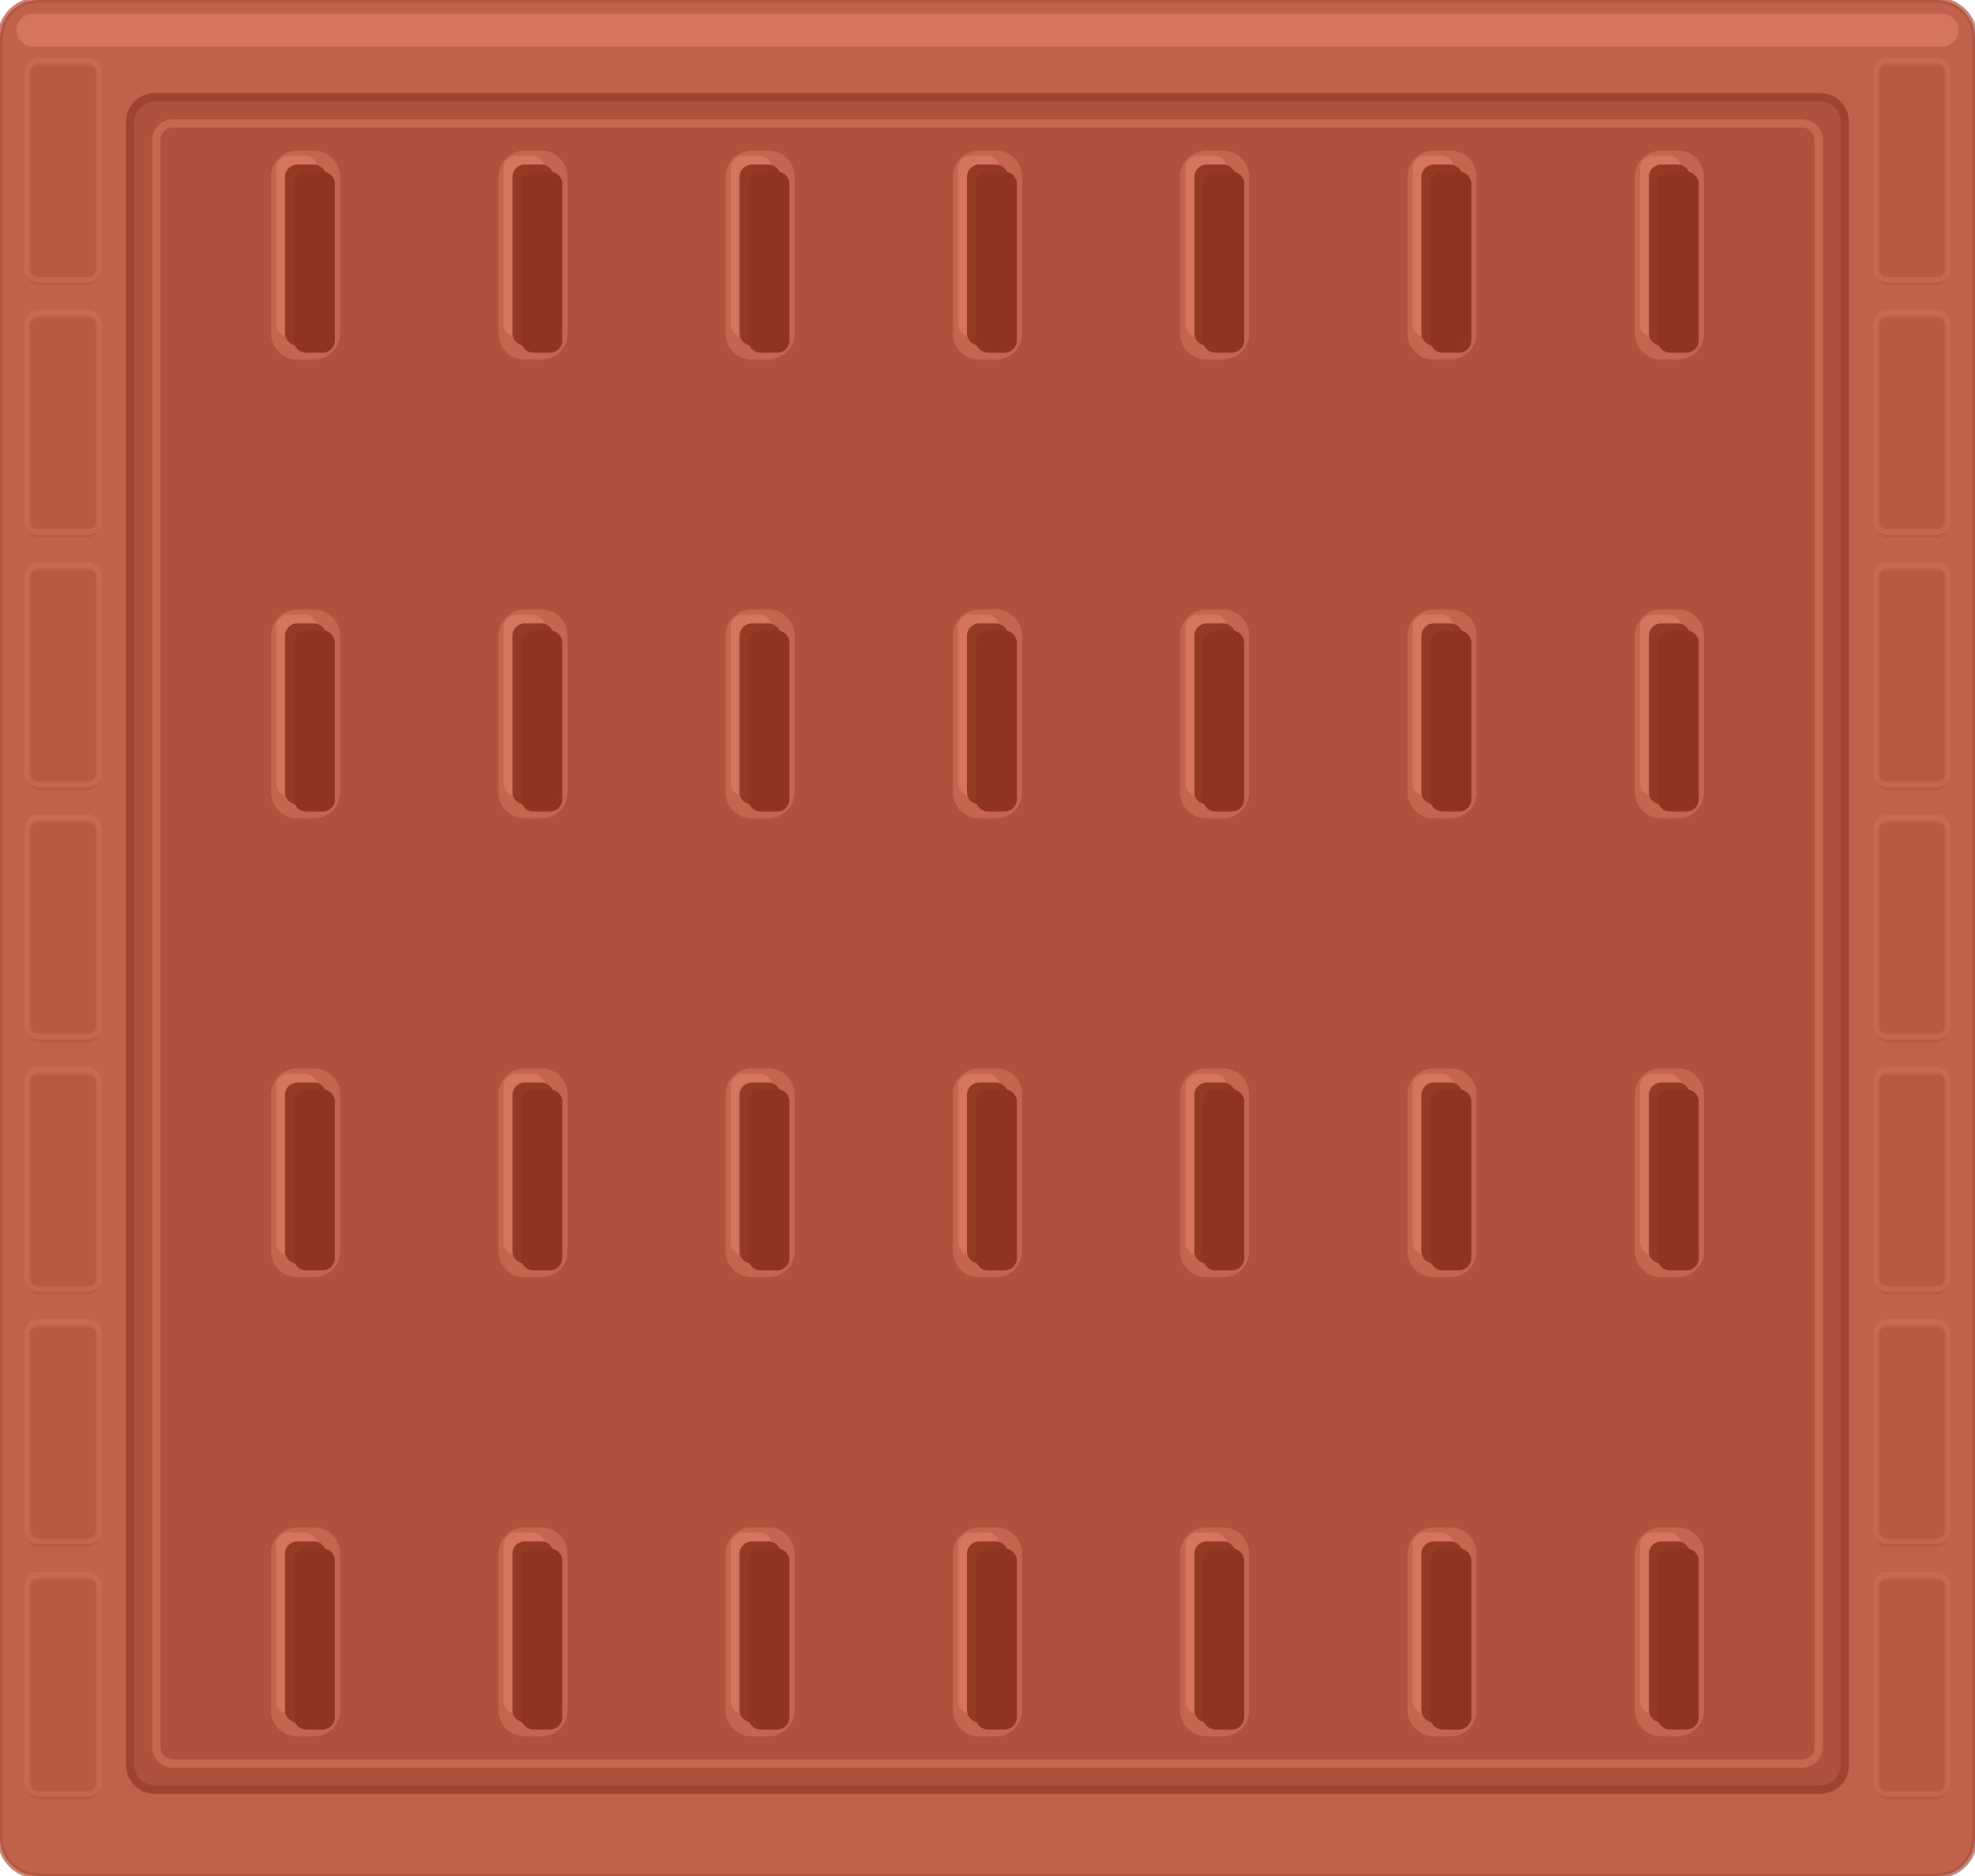
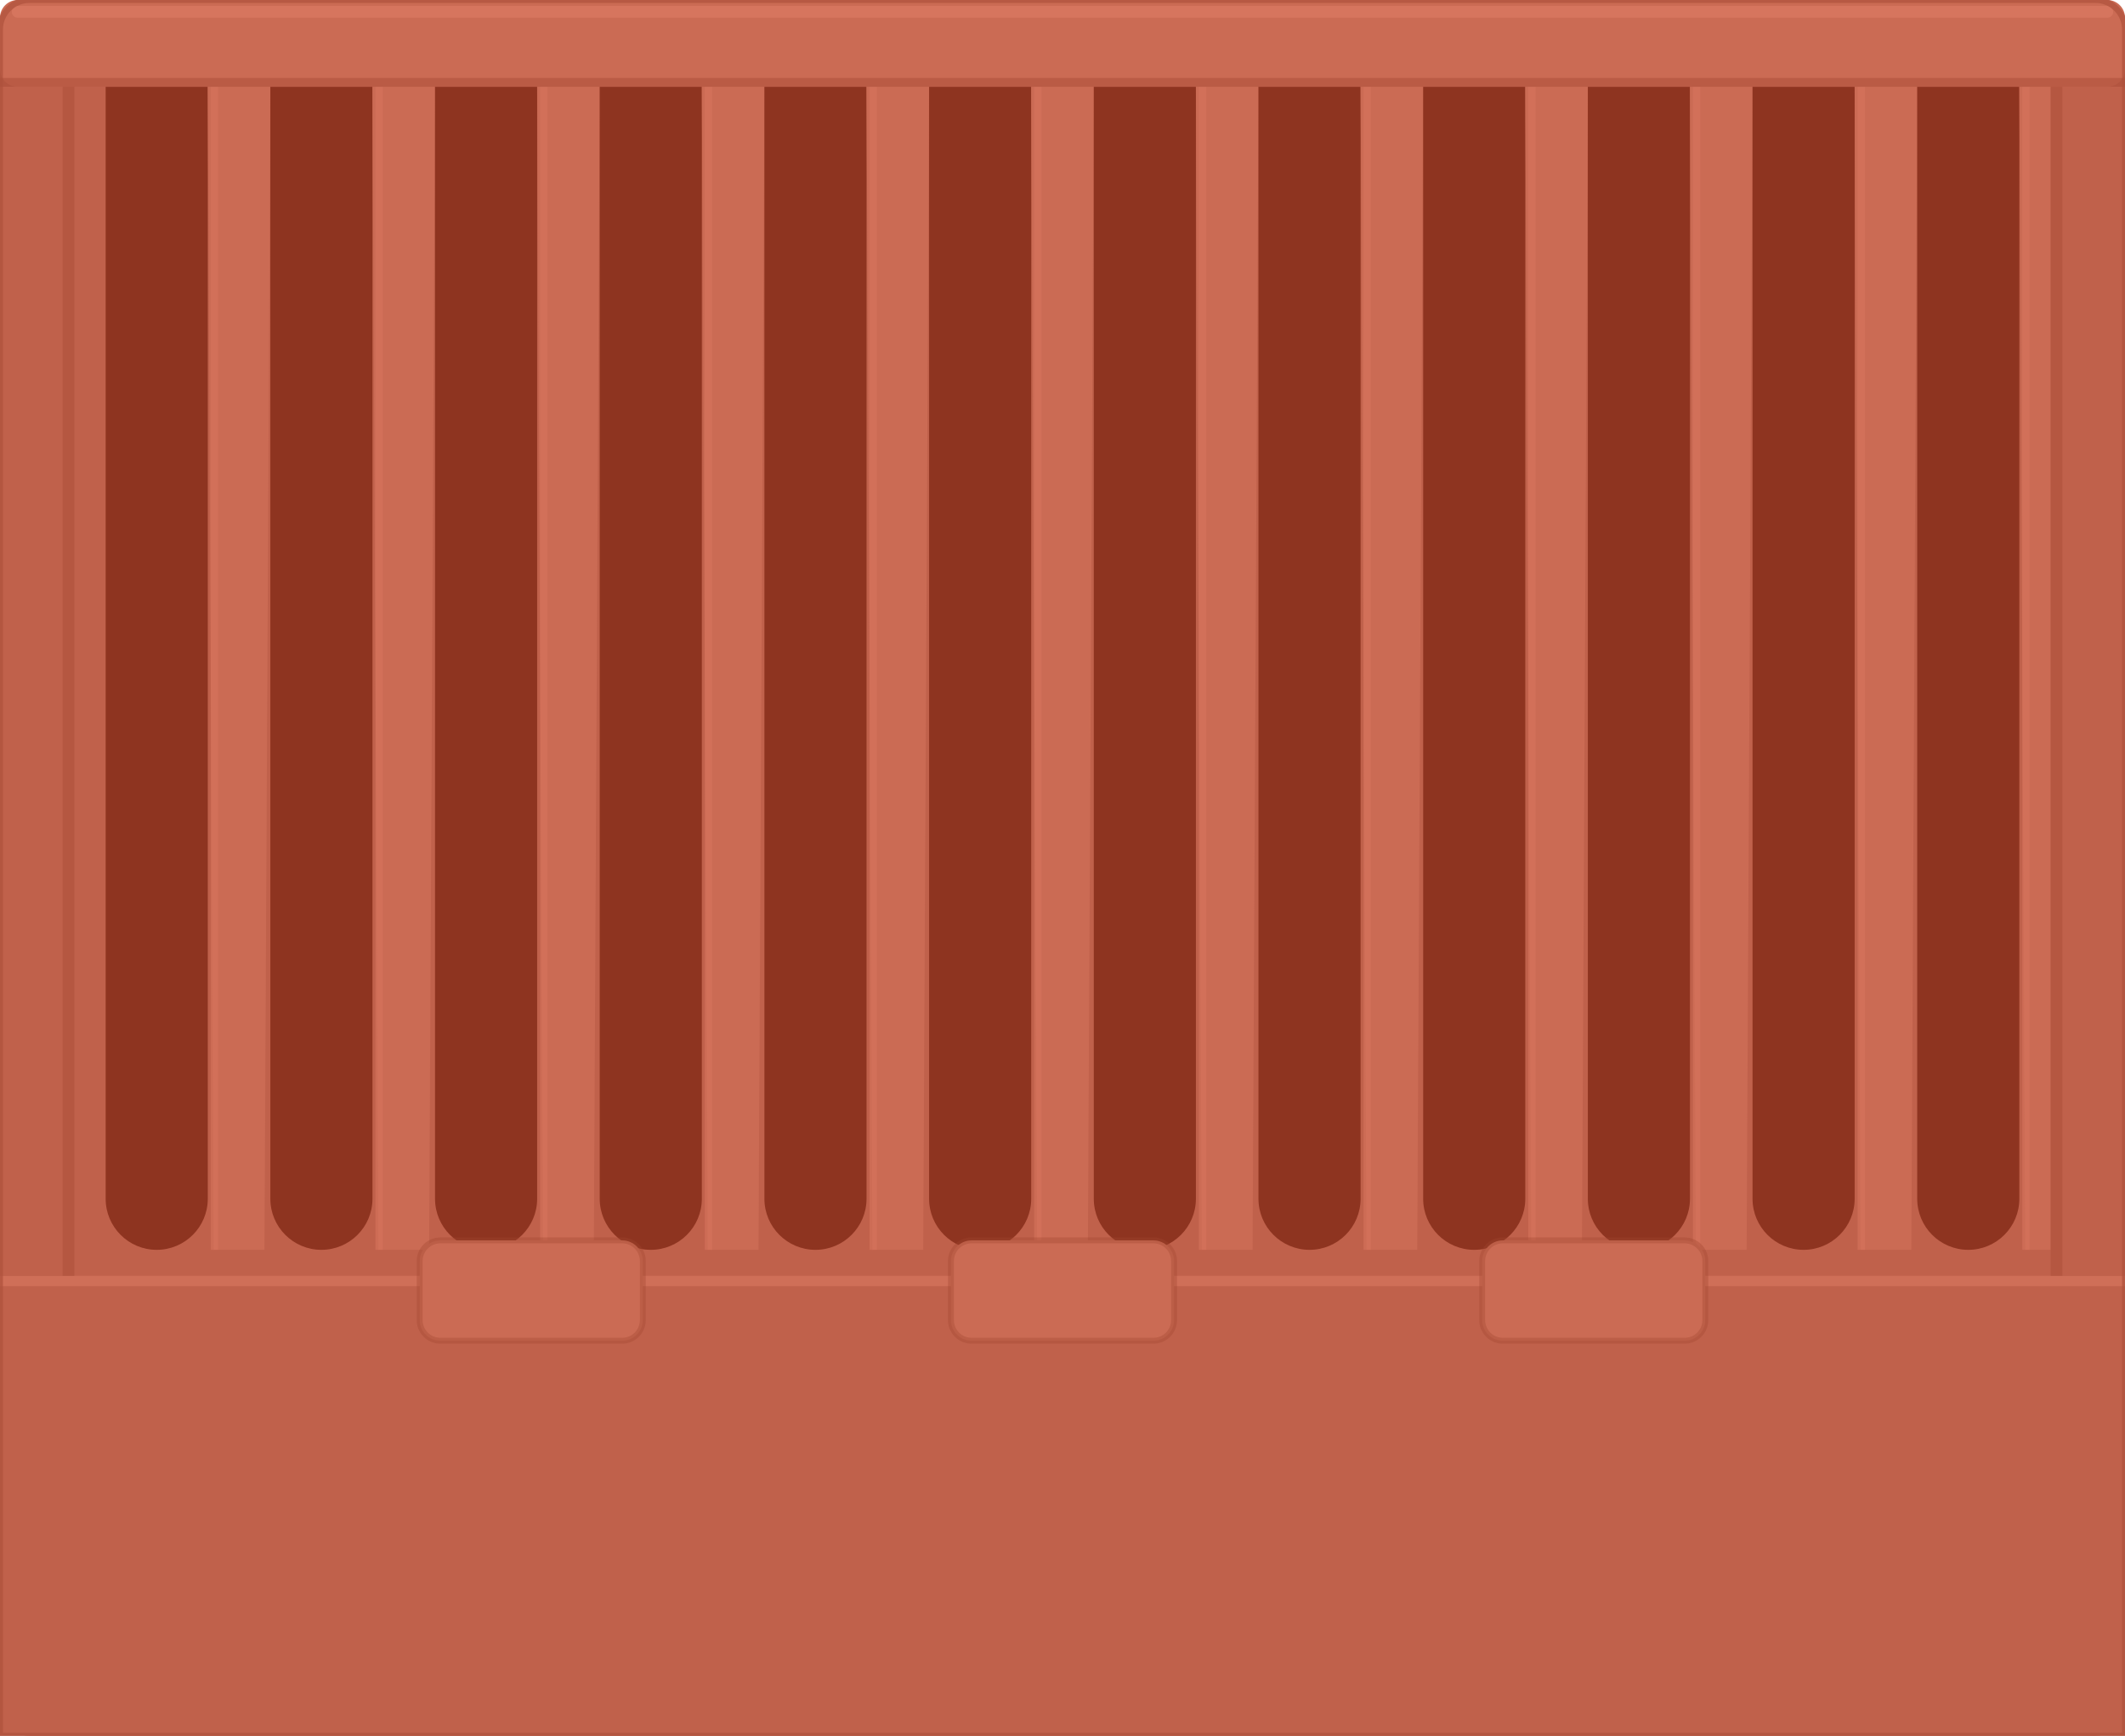
- <svg xmlns="http://www.w3.org/2000/svg" viewBox="0 0 720 684" width="720" height="684">
-   <rect x="0" y="0" width="720" height="684" rx="14" fill="#C0614B" />
-   <rect x="10" y="24.0" width="26" height="80.0" rx="4" fill="#AF523D" fill-opacity=".55" />
-   <rect x="10" y="22.0" width="26" height="80.0" rx="4" fill="none" stroke="#D6755E" stroke-width="2" stroke-opacity=".45" />
-   <rect x="684" y="24.0" width="26" height="80.0" rx="4" fill="#AF523D" fill-opacity=".55" />
-   <rect x="684" y="22.0" width="26" height="80.0" rx="4" fill="none" stroke="#D6755E" stroke-width="2" stroke-opacity=".45" />
-   <rect x="10" y="116.0" width="26" height="80.0" rx="4" fill="#AF523D" fill-opacity=".55" />
-   <rect x="10" y="114.0" width="26" height="80.0" rx="4" fill="none" stroke="#D6755E" stroke-width="2" stroke-opacity=".45" />
-   <rect x="684" y="116.0" width="26" height="80.0" rx="4" fill="#AF523D" fill-opacity=".55" />
-   <rect x="684" y="114.0" width="26" height="80.0" rx="4" fill="none" stroke="#D6755E" stroke-width="2" stroke-opacity=".45" />
-   <rect x="10" y="208.0" width="26" height="80.0" rx="4" fill="#AF523D" fill-opacity=".55" />
-   <rect x="10" y="206.0" width="26" height="80.0" rx="4" fill="none" stroke="#D6755E" stroke-width="2" stroke-opacity=".45" />
-   <rect x="684" y="208.0" width="26" height="80.0" rx="4" fill="#AF523D" fill-opacity=".55" />
-   <rect x="684" y="206.0" width="26" height="80.0" rx="4" fill="none" stroke="#D6755E" stroke-width="2" stroke-opacity=".45" />
-   <rect x="10" y="300.0" width="26" height="80.0" rx="4" fill="#AF523D" fill-opacity=".55" />
-   <rect x="10" y="298.0" width="26" height="80.0" rx="4" fill="none" stroke="#D6755E" stroke-width="2" stroke-opacity=".45" />
-   <rect x="684" y="300.0" width="26" height="80.0" rx="4" fill="#AF523D" fill-opacity=".55" />
-   <rect x="684" y="298.0" width="26" height="80.0" rx="4" fill="none" stroke="#D6755E" stroke-width="2" stroke-opacity=".45" />
-   <rect x="10" y="392.0" width="26" height="80.0" rx="4" fill="#AF523D" fill-opacity=".55" />
-   <rect x="10" y="390.0" width="26" height="80.0" rx="4" fill="none" stroke="#D6755E" stroke-width="2" stroke-opacity=".45" />
-   <rect x="684" y="392.0" width="26" height="80.0" rx="4" fill="#AF523D" fill-opacity=".55" />
-   <rect x="684" y="390.0" width="26" height="80.0" rx="4" fill="none" stroke="#D6755E" stroke-width="2" stroke-opacity=".45" />
-   <rect x="10" y="484.0" width="26" height="80.0" rx="4" fill="#AF523D" fill-opacity=".55" />
-   <rect x="10" y="482.0" width="26" height="80.0" rx="4" fill="none" stroke="#D6755E" stroke-width="2" stroke-opacity=".45" />
-   <rect x="684" y="484.0" width="26" height="80.0" rx="4" fill="#AF523D" fill-opacity=".55" />
-   <rect x="684" y="482.0" width="26" height="80.0" rx="4" fill="none" stroke="#D6755E" stroke-width="2" stroke-opacity=".45" />
-   <rect x="10" y="576.0" width="26" height="80.0" rx="4" fill="#AF523D" fill-opacity=".55" />
-   <rect x="10" y="574.0" width="26" height="80.0" rx="4" fill="none" stroke="#D6755E" stroke-width="2" stroke-opacity=".45" />
-   <rect x="684" y="576.0" width="26" height="80.0" rx="4" fill="#AF523D" fill-opacity=".55" />
-   <rect x="684" y="574.0" width="26" height="80.0" rx="4" fill="none" stroke="#D6755E" stroke-width="2" stroke-opacity=".45" />
-   <rect x="46" y="34" width="628" height="620" rx="10" fill="#AF523D" />
-   <rect x="47.5" y="35.5" width="625" height="617" rx="9" fill="none" stroke="#8E3420" stroke-width="3" stroke-opacity=".5" />
-   <rect x="57" y="45" width="606" height="598" rx="6" fill="none" stroke="#D6755E" stroke-width="3" stroke-opacity=".6" />
-   <rect x="98.8" y="54.9" width="25.2" height="76.2" rx="9.6" fill="#D6755E" fill-opacity=".55" />
-   <rect x="100.7" y="56.8" width="15" height="66" rx="4.5" fill="#D6755E" />
-   <rect x="107.1" y="62.6" width="15" height="66" rx="4.5" fill="#8E3420" />
-   <rect x="103.9" y="60.0" width="15" height="66" rx="4.5" fill="#8E3420" fill-opacity=".92" />
-   <rect x="181.7" y="54.9" width="25.2" height="76.2" rx="9.6" fill="#D6755E" fill-opacity=".55" />
-   <rect x="183.6" y="56.8" width="15" height="66" rx="4.5" fill="#D6755E" />
-   <rect x="190.0" y="62.6" width="15" height="66" rx="4.5" fill="#8E3420" />
-   <rect x="186.8" y="60.0" width="15" height="66" rx="4.5" fill="#8E3420" fill-opacity=".92" />
-   <rect x="264.5" y="54.9" width="25.2" height="76.2" rx="9.6" fill="#D6755E" fill-opacity=".55" />
-   <rect x="266.4" y="56.8" width="15" height="66" rx="4.5" fill="#D6755E" />
-   <rect x="272.8" y="62.6" width="15" height="66" rx="4.5" fill="#8E3420" />
-   <rect x="269.6" y="60.0" width="15" height="66" rx="4.5" fill="#8E3420" fill-opacity=".92" />
-   <rect x="347.4" y="54.9" width="25.2" height="76.2" rx="9.6" fill="#D6755E" fill-opacity=".55" />
-   <rect x="349.3" y="56.8" width="15" height="66" rx="4.5" fill="#D6755E" />
-   <rect x="355.7" y="62.6" width="15" height="66" rx="4.5" fill="#8E3420" />
-   <rect x="352.5" y="60.0" width="15" height="66" rx="4.5" fill="#8E3420" fill-opacity=".92" />
-   <rect x="430.2" y="54.9" width="25.2" height="76.2" rx="9.6" fill="#D6755E" fill-opacity=".55" />
-   <rect x="432.2" y="56.8" width="15" height="66" rx="4.5" fill="#D6755E" />
-   <rect x="438.6" y="62.6" width="15" height="66" rx="4.5" fill="#8E3420" />
-   <rect x="435.4" y="60.0" width="15" height="66" rx="4.5" fill="#8E3420" fill-opacity=".92" />
-   <rect x="513.1" y="54.9" width="25.2" height="76.2" rx="9.6" fill="#D6755E" fill-opacity=".55" />
-   <rect x="515.0" y="56.8" width="15" height="66" rx="4.5" fill="#D6755E" />
-   <rect x="521.4" y="62.6" width="15" height="66" rx="4.5" fill="#8E3420" />
-   <rect x="518.2" y="60.0" width="15" height="66" rx="4.5" fill="#8E3420" fill-opacity=".92" />
-   <rect x="596.0" y="54.9" width="25.2" height="76.2" rx="9.6" fill="#D6755E" fill-opacity=".55" />
-   <rect x="597.9" y="56.8" width="15" height="66" rx="4.5" fill="#D6755E" />
-   <rect x="604.3" y="62.6" width="15" height="66" rx="4.5" fill="#8E3420" />
-   <rect x="601.1" y="60.0" width="15" height="66" rx="4.5" fill="#8E3420" fill-opacity=".92" />
-   <rect x="98.8" y="222.2" width="25.2" height="76.2" rx="9.6" fill="#D6755E" fill-opacity=".55" />
-   <rect x="100.7" y="224.1" width="15" height="66" rx="4.5" fill="#D6755E" />
-   <rect x="107.1" y="229.9" width="15" height="66" rx="4.5" fill="#8E3420" />
-   <rect x="103.9" y="227.3" width="15" height="66" rx="4.5" fill="#8E3420" fill-opacity=".92" />
-   <rect x="181.7" y="222.2" width="25.2" height="76.2" rx="9.6" fill="#D6755E" fill-opacity=".55" />
-   <rect x="183.6" y="224.1" width="15" height="66" rx="4.5" fill="#D6755E" />
-   <rect x="190.0" y="229.9" width="15" height="66" rx="4.5" fill="#8E3420" />
-   <rect x="186.8" y="227.3" width="15" height="66" rx="4.5" fill="#8E3420" fill-opacity=".92" />
-   <rect x="264.5" y="222.2" width="25.2" height="76.2" rx="9.6" fill="#D6755E" fill-opacity=".55" />
-   <rect x="266.4" y="224.1" width="15" height="66" rx="4.5" fill="#D6755E" />
-   <rect x="272.8" y="229.9" width="15" height="66" rx="4.5" fill="#8E3420" />
-   <rect x="269.6" y="227.3" width="15" height="66" rx="4.5" fill="#8E3420" fill-opacity=".92" />
-   <rect x="347.4" y="222.2" width="25.2" height="76.2" rx="9.6" fill="#D6755E" fill-opacity=".55" />
-   <rect x="349.3" y="224.1" width="15" height="66" rx="4.5" fill="#D6755E" />
-   <rect x="355.7" y="229.9" width="15" height="66" rx="4.5" fill="#8E3420" />
-   <rect x="352.5" y="227.3" width="15" height="66" rx="4.5" fill="#8E3420" fill-opacity=".92" />
-   <rect x="430.2" y="222.2" width="25.2" height="76.2" rx="9.6" fill="#D6755E" fill-opacity=".55" />
-   <rect x="432.2" y="224.1" width="15" height="66" rx="4.5" fill="#D6755E" />
-   <rect x="438.6" y="229.9" width="15" height="66" rx="4.5" fill="#8E3420" />
-   <rect x="435.4" y="227.3" width="15" height="66" rx="4.5" fill="#8E3420" fill-opacity=".92" />
-   <rect x="513.1" y="222.2" width="25.2" height="76.2" rx="9.6" fill="#D6755E" fill-opacity=".55" />
-   <rect x="515.0" y="224.1" width="15" height="66" rx="4.5" fill="#D6755E" />
-   <rect x="521.4" y="229.9" width="15" height="66" rx="4.5" fill="#8E3420" />
-   <rect x="518.2" y="227.3" width="15" height="66" rx="4.5" fill="#8E3420" fill-opacity=".92" />
-   <rect x="596.0" y="222.2" width="25.2" height="76.2" rx="9.6" fill="#D6755E" fill-opacity=".55" />
-   <rect x="597.9" y="224.1" width="15" height="66" rx="4.5" fill="#D6755E" />
-   <rect x="604.3" y="229.9" width="15" height="66" rx="4.5" fill="#8E3420" />
-   <rect x="601.1" y="227.3" width="15" height="66" rx="4.5" fill="#8E3420" fill-opacity=".92" />
-   <rect x="98.8" y="389.5" width="25.2" height="76.2" rx="9.6" fill="#D6755E" fill-opacity=".55" />
-   <rect x="100.7" y="391.5" width="15" height="66" rx="4.5" fill="#D6755E" />
-   <rect x="107.1" y="397.2" width="15" height="66" rx="4.5" fill="#8E3420" />
-   <rect x="103.9" y="394.7" width="15" height="66" rx="4.5" fill="#8E3420" fill-opacity=".92" />
-   <rect x="181.7" y="389.5" width="25.2" height="76.2" rx="9.6" fill="#D6755E" fill-opacity=".55" />
-   <rect x="183.6" y="391.5" width="15" height="66" rx="4.5" fill="#D6755E" />
-   <rect x="190.0" y="397.2" width="15" height="66" rx="4.5" fill="#8E3420" />
-   <rect x="186.8" y="394.7" width="15" height="66" rx="4.5" fill="#8E3420" fill-opacity=".92" />
-   <rect x="264.5" y="389.5" width="25.2" height="76.2" rx="9.6" fill="#D6755E" fill-opacity=".55" />
-   <rect x="266.4" y="391.5" width="15" height="66" rx="4.5" fill="#D6755E" />
-   <rect x="272.8" y="397.2" width="15" height="66" rx="4.5" fill="#8E3420" />
-   <rect x="269.6" y="394.7" width="15" height="66" rx="4.5" fill="#8E3420" fill-opacity=".92" />
-   <rect x="347.4" y="389.5" width="25.2" height="76.2" rx="9.6" fill="#D6755E" fill-opacity=".55" />
-   <rect x="349.3" y="391.5" width="15" height="66" rx="4.5" fill="#D6755E" />
-   <rect x="355.7" y="397.2" width="15" height="66" rx="4.5" fill="#8E3420" />
-   <rect x="352.5" y="394.7" width="15" height="66" rx="4.5" fill="#8E3420" fill-opacity=".92" />
-   <rect x="430.2" y="389.5" width="25.2" height="76.2" rx="9.6" fill="#D6755E" fill-opacity=".55" />
-   <rect x="432.2" y="391.5" width="15" height="66" rx="4.5" fill="#D6755E" />
-   <rect x="438.6" y="397.2" width="15" height="66" rx="4.5" fill="#8E3420" />
-   <rect x="435.4" y="394.7" width="15" height="66" rx="4.5" fill="#8E3420" fill-opacity=".92" />
-   <rect x="513.1" y="389.5" width="25.2" height="76.2" rx="9.6" fill="#D6755E" fill-opacity=".55" />
-   <rect x="515.0" y="391.5" width="15" height="66" rx="4.5" fill="#D6755E" />
-   <rect x="521.4" y="397.2" width="15" height="66" rx="4.5" fill="#8E3420" />
-   <rect x="518.2" y="394.7" width="15" height="66" rx="4.5" fill="#8E3420" fill-opacity=".92" />
-   <rect x="596.0" y="389.5" width="25.2" height="76.2" rx="9.6" fill="#D6755E" fill-opacity=".55" />
-   <rect x="597.9" y="391.5" width="15" height="66" rx="4.5" fill="#D6755E" />
-   <rect x="604.3" y="397.2" width="15" height="66" rx="4.5" fill="#8E3420" />
-   <rect x="601.1" y="394.7" width="15" height="66" rx="4.5" fill="#8E3420" fill-opacity=".92" />
-   <rect x="98.8" y="556.9" width="25.2" height="76.2" rx="9.6" fill="#D6755E" fill-opacity=".55" />
-   <rect x="100.7" y="558.8" width="15" height="66" rx="4.5" fill="#D6755E" />
-   <rect x="107.1" y="564.6" width="15" height="66" rx="4.5" fill="#8E3420" />
-   <rect x="103.9" y="562.0" width="15" height="66" rx="4.5" fill="#8E3420" fill-opacity=".92" />
-   <rect x="181.7" y="556.9" width="25.2" height="76.2" rx="9.6" fill="#D6755E" fill-opacity=".55" />
-   <rect x="183.6" y="558.8" width="15" height="66" rx="4.5" fill="#D6755E" />
-   <rect x="190.0" y="564.6" width="15" height="66" rx="4.5" fill="#8E3420" />
-   <rect x="186.8" y="562.0" width="15" height="66" rx="4.5" fill="#8E3420" fill-opacity=".92" />
-   <rect x="264.5" y="556.9" width="25.2" height="76.2" rx="9.6" fill="#D6755E" fill-opacity=".55" />
-   <rect x="266.4" y="558.8" width="15" height="66" rx="4.5" fill="#D6755E" />
-   <rect x="272.8" y="564.6" width="15" height="66" rx="4.5" fill="#8E3420" />
-   <rect x="269.6" y="562.0" width="15" height="66" rx="4.5" fill="#8E3420" fill-opacity=".92" />
-   <rect x="347.4" y="556.9" width="25.2" height="76.2" rx="9.6" fill="#D6755E" fill-opacity=".55" />
-   <rect x="349.3" y="558.8" width="15" height="66" rx="4.5" fill="#D6755E" />
-   <rect x="355.7" y="564.6" width="15" height="66" rx="4.5" fill="#8E3420" />
-   <rect x="352.5" y="562.0" width="15" height="66" rx="4.5" fill="#8E3420" fill-opacity=".92" />
-   <rect x="430.2" y="556.9" width="25.2" height="76.2" rx="9.6" fill="#D6755E" fill-opacity=".55" />
-   <rect x="432.2" y="558.8" width="15" height="66" rx="4.5" fill="#D6755E" />
-   <rect x="438.6" y="564.6" width="15" height="66" rx="4.5" fill="#8E3420" />
-   <rect x="435.4" y="562.0" width="15" height="66" rx="4.5" fill="#8E3420" fill-opacity=".92" />
-   <rect x="513.1" y="556.9" width="25.2" height="76.2" rx="9.6" fill="#D6755E" fill-opacity=".55" />
-   <rect x="515.0" y="558.8" width="15" height="66" rx="4.5" fill="#D6755E" />
-   <rect x="521.4" y="564.6" width="15" height="66" rx="4.5" fill="#8E3420" />
-   <rect x="518.2" y="562.0" width="15" height="66" rx="4.5" fill="#8E3420" fill-opacity=".92" />
-   <rect x="596.0" y="556.9" width="25.2" height="76.2" rx="9.6" fill="#D6755E" fill-opacity=".55" />
-   <rect x="597.9" y="558.8" width="15" height="66" rx="4.5" fill="#D6755E" />
-   <rect x="604.3" y="564.6" width="15" height="66" rx="4.5" fill="#8E3420" />
-   <rect x="601.1" y="562.0" width="15" height="66" rx="4.5" fill="#8E3420" fill-opacity=".92" />
-   <rect x="6" y="5" width="708" height="12" rx="6" fill="#D6755E" />
-   <rect x="0" y="0" width="720" height="684" rx="14" fill="none" stroke="#AF523D" stroke-width="2" stroke-opacity=".7" />
+ <svg xmlns="http://www.w3.org/2000/svg" viewBox="0 0 720 588" width="720" height="588">
+   <path d="M 0,588 L 0,10 A 10,10 0 0 1 10,0 L 710,0 A 10,10 0 0 1 720,10 L 720,588 Z" fill="#C0614B" />
+   <path d="M 35.8,29.4 L 70.4,29.4 L 70.4,406.1 A 17.3,17.3 0 0 1 35.8,406.1 Z" fill="#8E3420" />
+   <path d="M 70.4,29.4 L 91.6,29.4 L 89.6,423.4 L 72.4,423.4 Z" fill="#CB6B54" />
+   <rect x="71.4" y="29.4" width="2.5" height="394.0" fill="#D6755E" fill-opacity=".55" />
+   <path d="M 91.6,29.4 L 126.2,29.4 L 126.2,406.1 A 17.3,17.3 0 0 1 91.6,406.1 Z" fill="#8E3420" />
+   <path d="M 126.2,29.4 L 147.4,29.4 L 145.4,423.4 L 128.2,423.4 Z" fill="#CB6B54" />
+   <rect x="127.2" y="29.4" width="2.5" height="394.0" fill="#D6755E" fill-opacity=".55" />
+   <path d="M 147.4,29.4 L 182.0,29.4 L 182.0,406.1 A 17.3,17.3 0 0 1 147.4,406.1 Z" fill="#8E3420" />
+   <path d="M 182.0,29.4 L 203.2,29.4 L 201.2,423.4 L 184.0,423.4 Z" fill="#CB6B54" />
+   <rect x="183.0" y="29.4" width="2.5" height="394.0" fill="#D6755E" fill-opacity=".55" />
+   <path d="M 203.2,29.4 L 237.8,29.4 L 237.8,406.1 A 17.3,17.3 0 0 1 203.2,406.1 Z" fill="#8E3420" />
+   <path d="M 237.8,29.4 L 259.0,29.4 L 257.0,423.4 L 239.8,423.4 Z" fill="#CB6B54" />
+   <rect x="238.8" y="29.4" width="2.5" height="394.0" fill="#D6755E" fill-opacity=".55" />
+   <path d="M 259.0,29.4 L 293.6,29.4 L 293.6,406.1 A 17.3,17.3 0 0 1 259.0,406.1 Z" fill="#8E3420" />
+   <path d="M 293.6,29.4 L 314.8,29.4 L 312.8,423.4 L 295.6,423.4 Z" fill="#CB6B54" />
+   <rect x="294.6" y="29.4" width="2.5" height="394.0" fill="#D6755E" fill-opacity=".55" />
+   <path d="M 314.8,29.4 L 349.4,29.4 L 349.4,406.1 A 17.3,17.3 0 0 1 314.8,406.1 Z" fill="#8E3420" />
+   <path d="M 349.4,29.4 L 370.6,29.4 L 368.6,423.4 L 351.4,423.4 Z" fill="#CB6B54" />
+   <rect x="350.4" y="29.4" width="2.5" height="394.0" fill="#D6755E" fill-opacity=".55" />
+   <path d="M 370.6,29.4 L 405.2,29.4 L 405.2,406.1 A 17.3,17.3 0 0 1 370.6,406.1 Z" fill="#8E3420" />
+   <path d="M 405.2,29.4 L 426.4,29.4 L 424.4,423.4 L 407.2,423.4 Z" fill="#CB6B54" />
+   <rect x="406.2" y="29.4" width="2.5" height="394.0" fill="#D6755E" fill-opacity=".55" />
+   <path d="M 426.4,29.4 L 461.0,29.4 L 461.0,406.1 A 17.3,17.3 0 0 1 426.4,406.1 Z" fill="#8E3420" />
+   <path d="M 461.0,29.4 L 482.2,29.4 L 480.2,423.4 L 463.0,423.4 Z" fill="#CB6B54" />
+   <rect x="462.0" y="29.4" width="2.5" height="394.0" fill="#D6755E" fill-opacity=".55" />
+   <path d="M 482.2,29.4 L 516.8,29.4 L 516.8,406.1 A 17.3,17.3 0 0 1 482.2,406.1 Z" fill="#8E3420" />
+   <path d="M 516.8,29.4 L 538.0,29.4 L 536.0,423.4 L 518.8,423.4 Z" fill="#CB6B54" />
+   <rect x="517.8" y="29.4" width="2.5" height="394.0" fill="#D6755E" fill-opacity=".55" />
+   <path d="M 538.0,29.4 L 572.6,29.4 L 572.6,406.1 A 17.3,17.3 0 0 1 538.0,406.1 Z" fill="#8E3420" />
+   <path d="M 572.6,29.4 L 593.8,29.4 L 591.8,423.4 L 574.6,423.4 Z" fill="#CB6B54" />
+   <rect x="573.6" y="29.4" width="2.5" height="394.0" fill="#D6755E" fill-opacity=".55" />
+   <path d="M 593.8,29.4 L 628.4,29.4 L 628.4,406.1 A 17.3,17.3 0 0 1 593.8,406.1 Z" fill="#8E3420" />
+   <path d="M 628.4,29.4 L 649.6,29.4 L 647.6,423.4 L 630.4,423.4 Z" fill="#CB6B54" />
+   <rect x="629.4" y="29.4" width="2.5" height="394.0" fill="#D6755E" fill-opacity=".55" />
+   <path d="M 649.6,29.4 L 684.2,29.4 L 684.2,406.1 A 17.3,17.3 0 0 1 649.6,406.1 Z" fill="#8E3420" />
+   <path d="M 684.2,29.4 L 705.4,29.4 L 703.4,423.4 L 686.2,423.4 Z" fill="#CB6B54" />
+   <rect x="685.2" y="29.4" width="2.5" height="394.0" fill="#D6755E" fill-opacity=".55" />
+   <rect x="0" y="0" width="720" height="29.4" rx="6" fill="#CB6B54" />
+   <rect x="0" y="26.4" width="720" height="3" fill="#A04530" fill-opacity=".4" />
+   <rect x="4" y="2" width="712" height="4" rx="2" fill="#D6755E" />
+   <rect x="0" y="432.2" width="720" height="155.8" rx="10" fill="#C0614B" />
+   <rect x="0" y="432.2" width="720" height="3.5" fill="#D6755E" fill-opacity=".7" />
+   <rect x="142.2" y="420.2" width="75.6" height="34" rx="7" fill="#CB6B54" stroke="#A04530" stroke-width="2" stroke-opacity=".35" />
+   <rect x="322.2" y="420.2" width="75.6" height="34" rx="7" fill="#CB6B54" stroke="#A04530" stroke-width="2" stroke-opacity=".35" />
+   <rect x="502.2" y="420.2" width="75.6" height="34" rx="7" fill="#CB6B54" stroke="#A04530" stroke-width="2" stroke-opacity=".35" />
+   <rect x="0.0" y="29.4" width="25.2" height="402.8" fill="#C0614B" />
+   <rect x="21.2" y="29.4" width="4" height="402.8" fill="#A04530" fill-opacity=".35" />
+   <rect x="694.8" y="29.4" width="25.2" height="402.8" fill="#C0614B" />
+   <rect x="694.8" y="29.4" width="4" height="402.8" fill="#A04530" fill-opacity=".35" />
+   <path d="M 0,588 L 0,10 A 10,10 0 0 1 10,0 L 710,0 A 10,10 0 0 1 720,10 L 720,588 Z" fill="none" stroke="#AF523D" stroke-width="2" stroke-opacity=".7" />
</svg>
